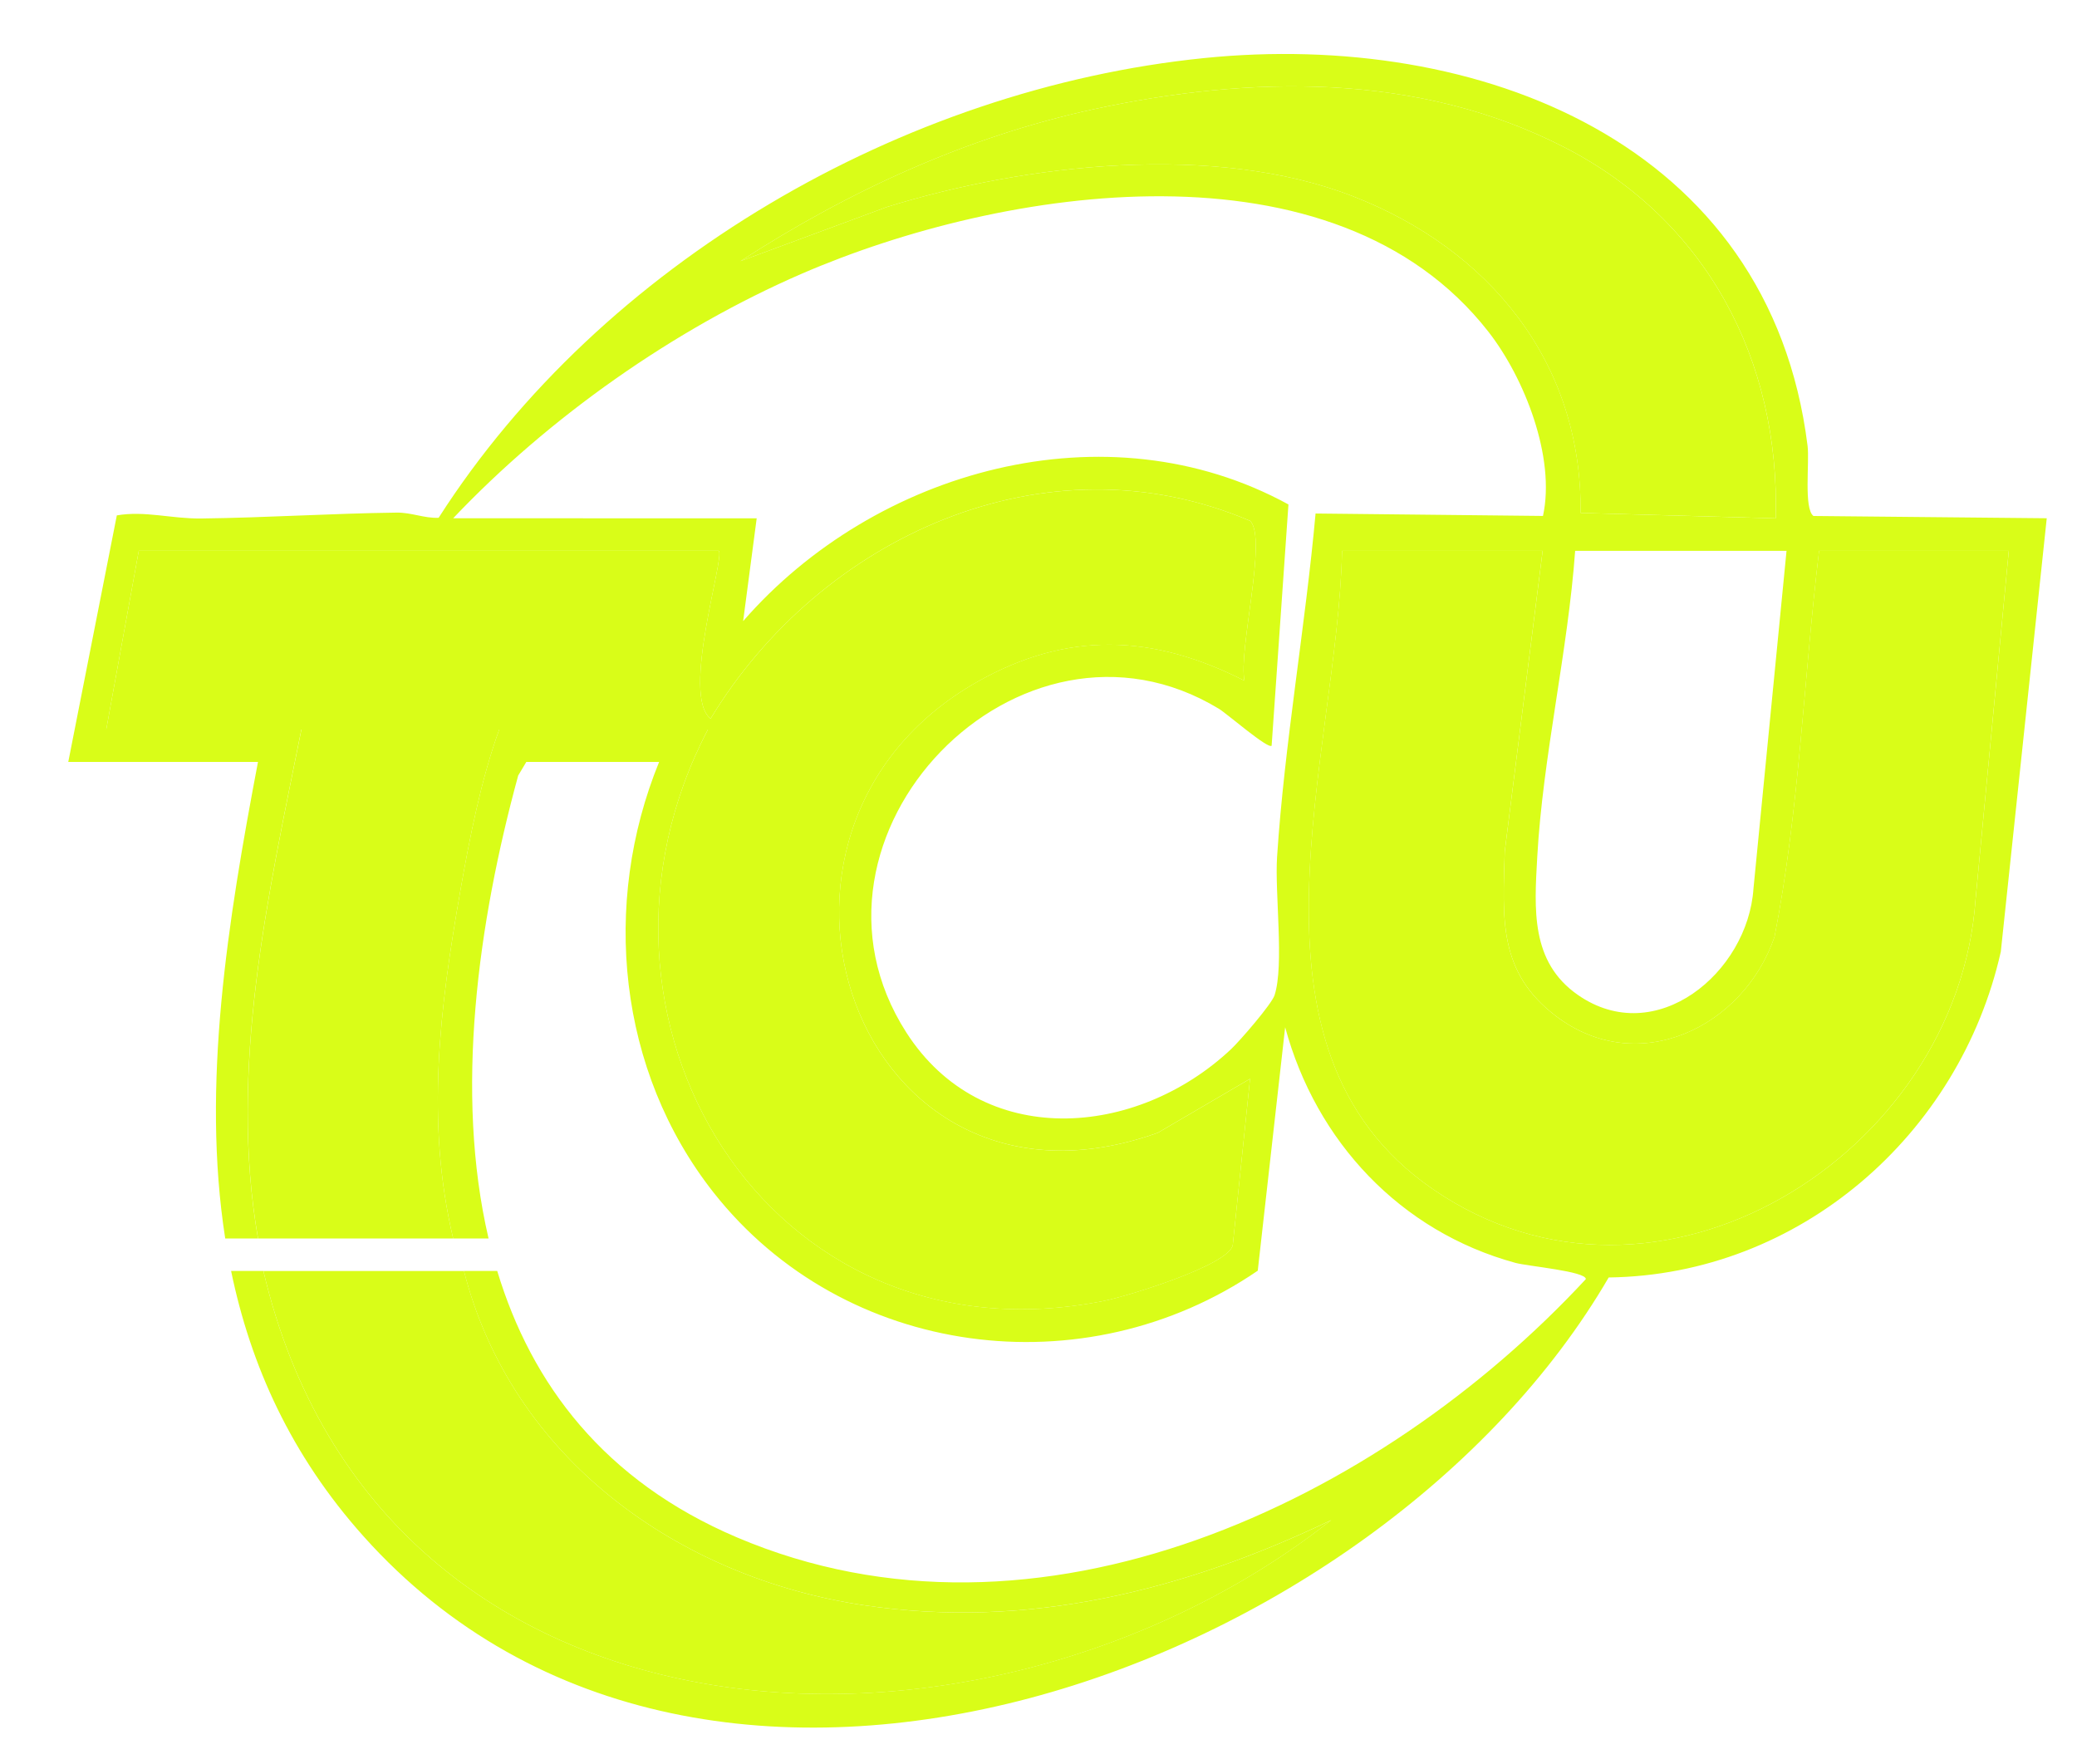
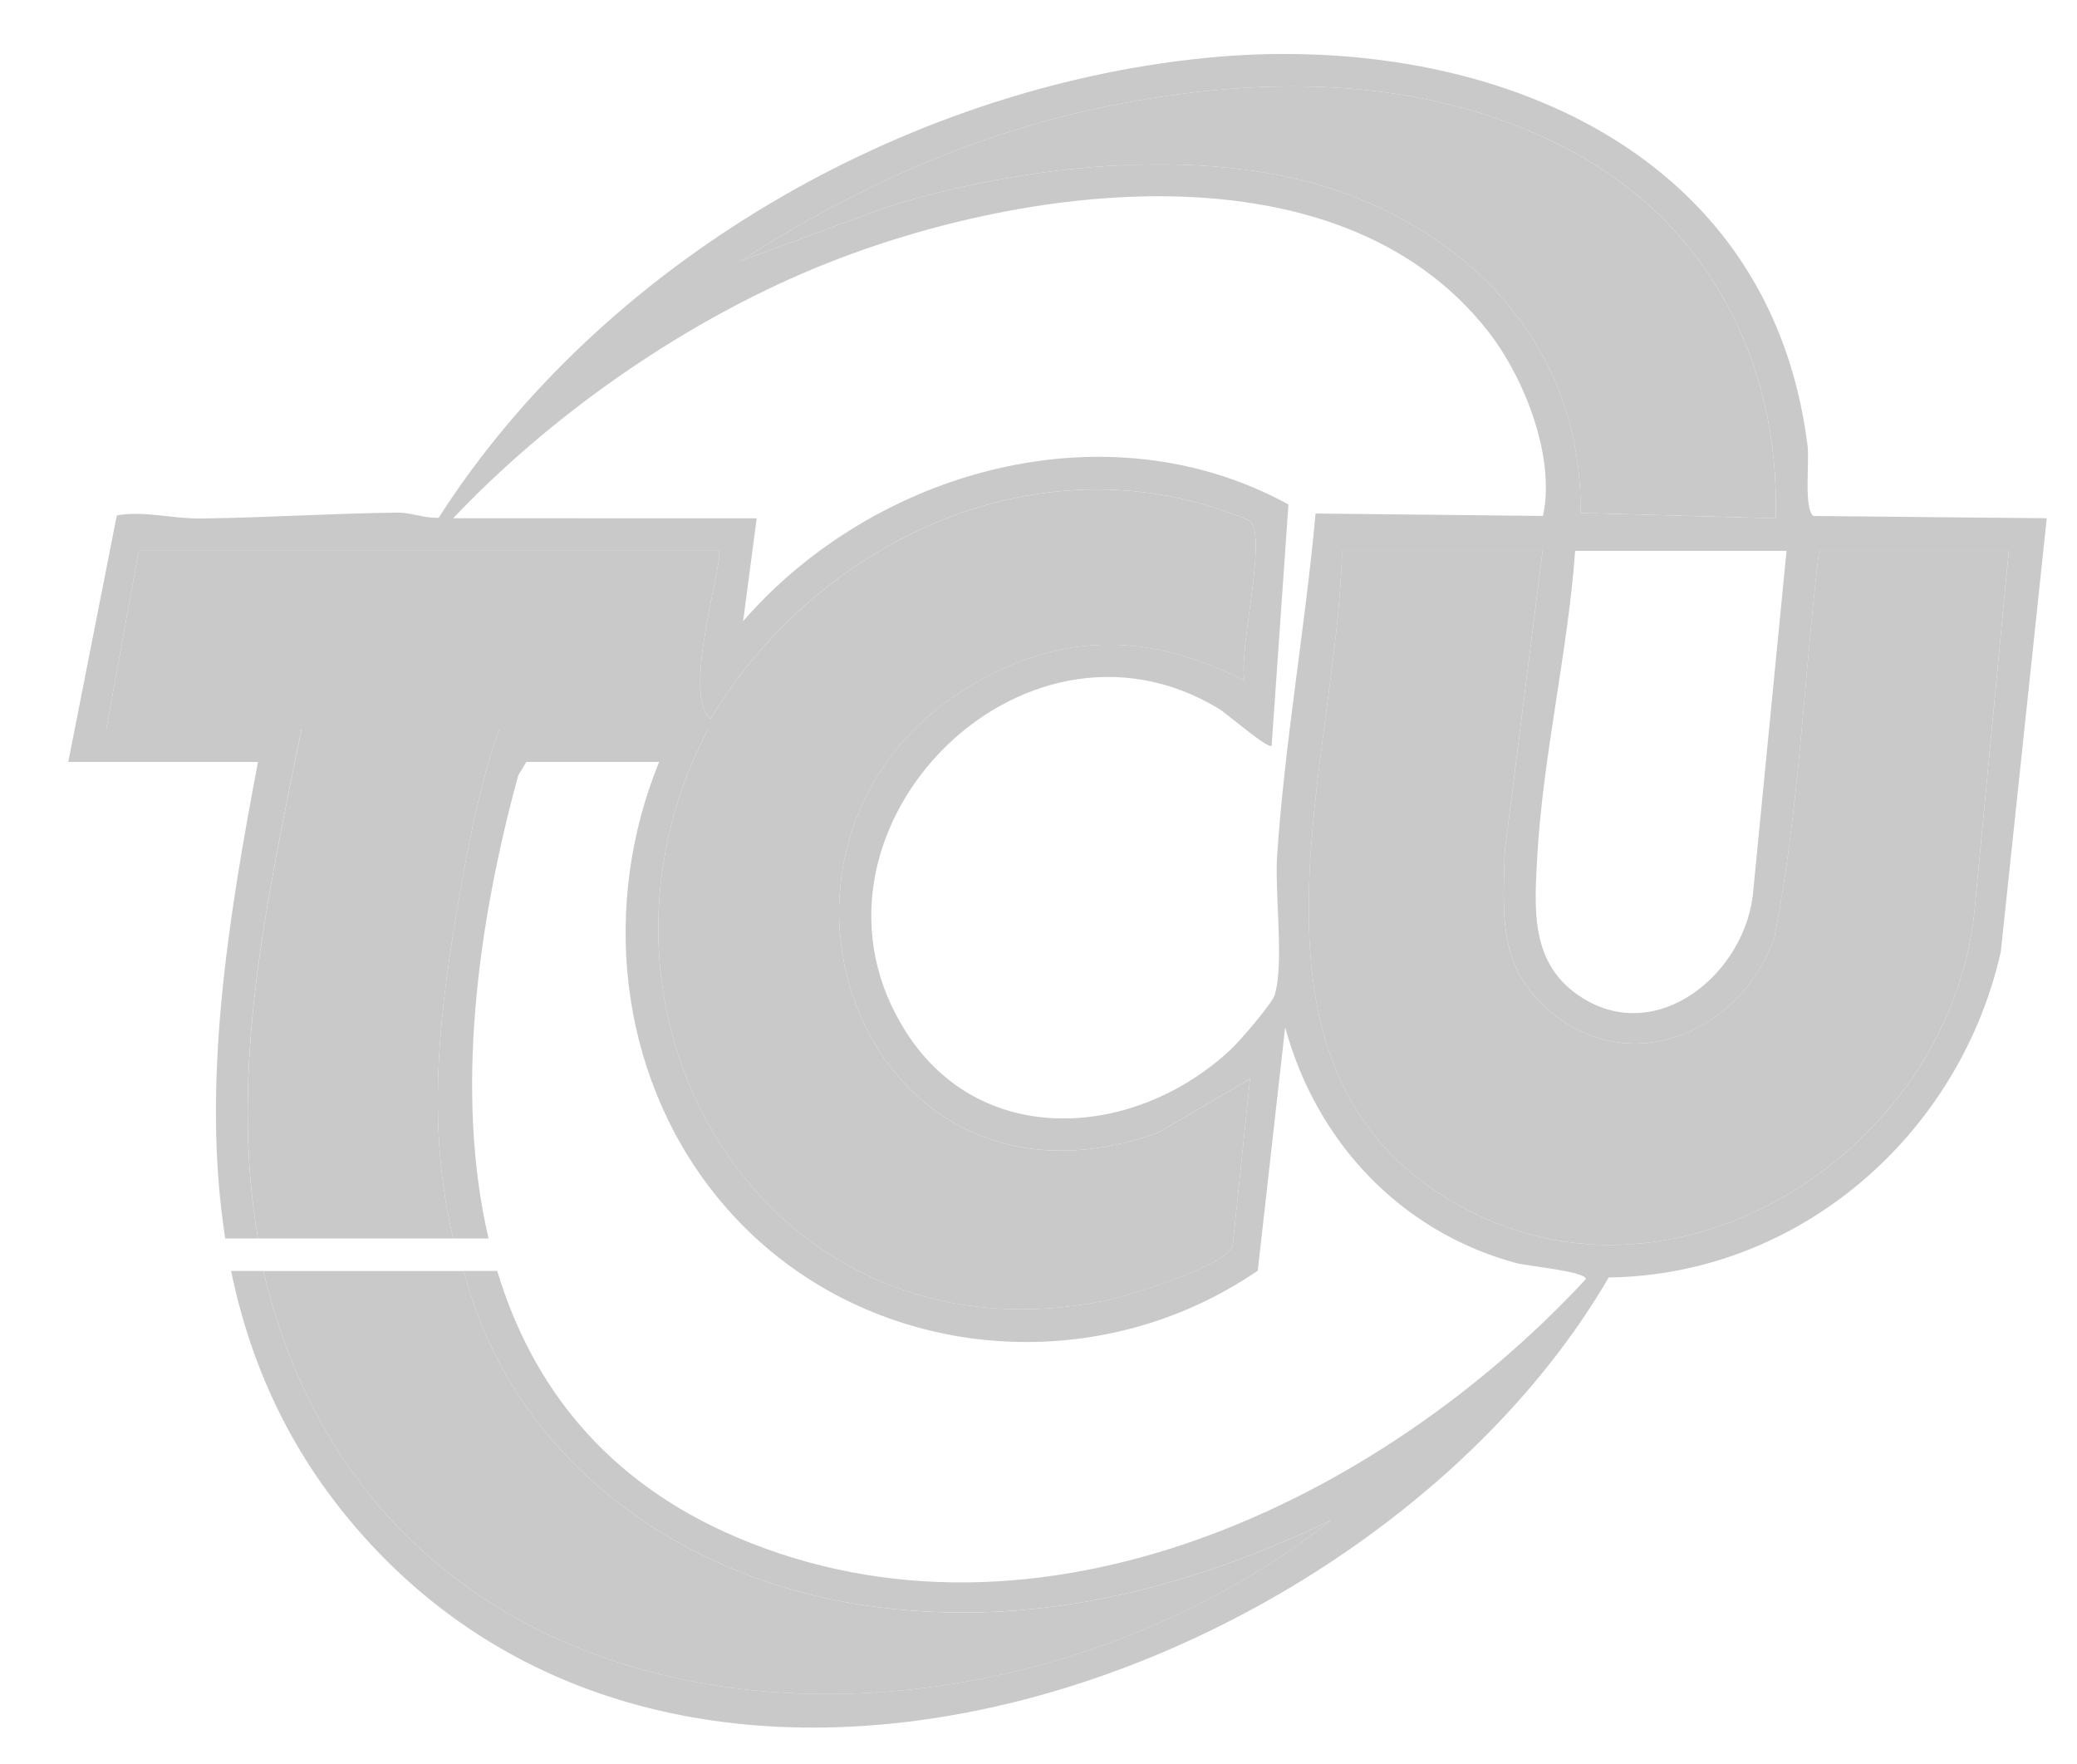
<svg xmlns="http://www.w3.org/2000/svg" width="530" height="450" viewBox="0 0 530 450" fill="none">
-   <path d="M462.76 131.66C460.23 129.81 461.77 117.94 461.25 113.76C451.6 36.18 377.02 7.73 307.21 14.82C230.43 22.62 153.53 67.1 111.93 132.11C108.19 132.27 105.07 130.74 101.17 130.79C84.57 131 67.9 132.09 51.37 132.29C43.72 132.38 36.93 130.26 29.81 131.5L17.42 194.41H65.83C58.15 234.89 51.35 276.83 57.47 315.99H65.83C58.31 272.67 68.37 228.51 76.9 186.12H27.11L35.41 140.53H183.41C185.07 141.95 173.7 177.43 181.33 183.35C209.36 137.04 266.8 110.65 319 132.89C323.48 137.28 315.93 165.98 317.57 173.68C294.26 161.84 272.43 160.91 249.38 173.96C182.38 211.91 218.17 316.49 295.43 289.03L318.98 275.25L314.56 317.8C313.04 323 287.53 330.76 281.67 331.92C195.41 349.05 142.26 259.26 180.65 186.12H127.4C122.8 198.69 119.83 213.82 117.46 227.31C112.24 257.09 108.56 286.11 115.64 315.99H124.67C115.96 278.73 121.95 235.5 132.23 197.87L134.3 194.41H168.19C153.39 230.62 157.67 273.25 182.05 304.22C215.37 346.56 276.83 354.4 320.95 324.21L327.94 262.1C335.85 291.24 357.32 314.2 386.71 322.22C389.83 323.07 404.72 324.37 404.67 326.36C351.96 383.19 264.82 424.96 187.99 392.23C154.24 377.85 135.63 353.24 126.88 324.28H118.39C130.54 371.97 172.95 402.49 220.43 409.56C262.32 415.79 302.13 405.83 339.69 387.85C251.02 457.75 96.98 451.11 67.21 324.28H58.97C63.95 348.38 74.25 371.29 92.78 392C180.4 489.91 352.09 426.29 410.5 325.94C459.16 325.31 500.07 289.52 510.56 242.81L522.28 132.23L462.75 131.65L462.76 131.66ZM278.83 27.92C318.9 19.21 361.92 18.43 399.21 37.58C435.41 56.16 454.25 91.86 453.12 132.25L403.33 130.87C403.76 92.43 379.99 63.58 345.22 50.07C310.06 36.4 261.78 41.78 226.3 52.82L188.95 66.63C216.34 48.86 246.72 34.9 278.83 27.92ZM455.88 140.54L447.44 226.75C446 248.16 422.54 267.72 402.62 253.84C390.52 245.41 391.53 231.97 392.27 218.61C393.67 193.24 400.1 166.13 401.94 140.54H455.88ZM325.25 253.9C324.52 256.19 316.38 265.58 314.15 267.68C290.02 290.38 250.58 293.58 231.24 263.38C199.15 213.28 260.24 149.99 311.08 180.87C313.07 182.08 323.63 191.25 324.49 190.26L328.78 128.71C282.38 103.3 223.24 119.87 189.63 158.48L193.09 132.25L115.64 132.23C140.02 106.52 171.94 83.98 204.61 69.83C255.9 47.63 340.58 34.43 379.78 84.61C389.05 96.47 396.98 116.77 393.73 131.64L335.7 131.02C333.09 159.88 327.76 189.79 325.88 218.6C325.27 228.03 327.72 246.16 325.25 253.89V253.9ZM504.12 229.47C499.58 294.67 422.81 342.88 365.53 303.33C313.36 267.31 341.33 192.68 342.47 140.54H393.65L383.98 217.23C383.47 234.41 382.25 248.08 397.14 259.32C418.05 275.11 444.93 262.1 452.82 239.02C459.15 206.71 460.24 173.29 464.19 140.54H512.6L504.12 229.47Z" fill="#D9FD18" />
-   <path d="M183.41 140.54C185.07 141.96 173.7 177.44 181.33 183.36C209.36 137.05 266.8 110.66 319 132.9C323.48 137.29 315.93 165.99 317.57 173.69C294.26 161.85 272.43 160.92 249.38 173.97C182.38 211.92 218.17 316.5 295.43 289.04L318.98 275.26L314.56 317.81C313.04 323.01 287.53 330.77 281.67 331.93C195.41 349.06 142.26 259.27 180.65 186.13H127.4C122.8 198.7 119.83 213.83 117.46 227.32C112.24 257.1 108.56 286.12 115.64 316H65.85C58.33 272.68 68.39 228.52 76.92 186.13H27.11L35.41 140.54H183.41Z" fill="#D9FD18" />
-   <path d="M393.64 140.54L383.97 217.23C383.46 234.41 382.24 248.08 397.13 259.32C418.04 275.11 444.92 262.1 452.81 239.02C459.14 206.71 460.23 173.29 464.18 140.54H512.59L504.11 229.47C499.57 294.67 422.8 342.88 365.52 303.33C313.35 267.31 341.32 192.68 342.46 140.54H393.64Z" fill="#D9FD18" />
-   <path d="M118.4 324.29C130.55 371.98 172.96 402.5 220.44 409.57C262.33 415.8 302.14 405.84 339.7 387.86C251.03 457.76 96.99 451.12 67.22 324.29H118.4Z" fill="#D9FD18" />
-   <path d="M453.11 132.25L403.32 130.87C403.75 92.43 379.98 63.58 345.21 50.07C310.05 36.4 261.77 41.78 226.29 52.82L188.94 66.63C216.33 48.86 246.71 34.9 278.82 27.92C318.89 19.21 361.91 18.43 399.2 37.58C435.4 56.16 454.24 91.86 453.11 132.25Z" fill="#D9FD18" />
+   <path d="M462.76 131.66C460.23 129.81 461.77 117.94 461.25 113.76C451.6 36.18 377.02 7.73 307.21 14.82C230.43 22.62 153.53 67.1 111.93 132.11C108.19 132.27 105.07 130.74 101.17 130.79C84.57 131 67.9 132.09 51.37 132.29C43.72 132.38 36.93 130.26 29.81 131.5L17.42 194.41H65.83C58.15 234.89 51.35 276.83 57.47 315.99H65.83C58.31 272.67 68.37 228.51 76.9 186.12H27.11L35.41 140.53H183.41C185.07 141.95 173.7 177.43 181.33 183.35C209.36 137.04 266.8 110.65 319 132.89C323.48 137.28 315.93 165.98 317.57 173.68C294.26 161.84 272.43 160.91 249.38 173.96C182.38 211.91 218.17 316.49 295.43 289.03L318.98 275.25L314.56 317.8C313.04 323 287.53 330.76 281.67 331.92C195.41 349.05 142.26 259.26 180.65 186.12H127.4C122.8 198.69 119.83 213.82 117.46 227.31C112.24 257.09 108.56 286.11 115.64 315.99H124.67C115.96 278.73 121.95 235.5 132.23 197.87L134.3 194.41H168.19C153.39 230.62 157.67 273.25 182.05 304.22C215.37 346.56 276.83 354.4 320.95 324.21L327.94 262.1C335.85 291.24 357.32 314.2 386.71 322.22C389.83 323.07 404.72 324.37 404.67 326.36C351.96 383.19 264.82 424.96 187.99 392.23C154.24 377.85 135.63 353.24 126.88 324.28H118.39C130.54 371.97 172.95 402.49 220.43 409.56C262.32 415.79 302.13 405.83 339.69 387.85C251.02 457.75 96.98 451.11 67.21 324.28H58.97C63.95 348.38 74.25 371.29 92.78 392C180.4 489.91 352.09 426.29 410.5 325.94C459.16 325.31 500.07 289.52 510.56 242.81L522.28 132.23L462.75 131.65L462.76 131.66ZM278.83 27.92C318.9 19.21 361.92 18.43 399.21 37.58C435.41 56.16 454.25 91.86 453.12 132.25L403.33 130.87C403.76 92.43 379.99 63.58 345.22 50.07C310.06 36.4 261.78 41.78 226.3 52.82L188.95 66.63C216.34 48.86 246.72 34.9 278.83 27.92ZM455.88 140.54L447.44 226.75C446 248.16 422.54 267.72 402.62 253.84C390.52 245.41 391.53 231.97 392.27 218.61C393.67 193.24 400.1 166.13 401.94 140.54H455.88ZM325.25 253.9C324.52 256.19 316.38 265.58 314.15 267.68C290.02 290.38 250.58 293.58 231.24 263.38C199.15 213.28 260.24 149.99 311.08 180.87C313.07 182.08 323.63 191.25 324.49 190.26L328.78 128.71C282.38 103.3 223.24 119.87 189.63 158.48L193.09 132.25L115.64 132.23C140.02 106.52 171.94 83.98 204.61 69.83C255.9 47.63 340.58 34.43 379.78 84.61C389.05 96.47 396.98 116.77 393.73 131.64L335.7 131.02C333.09 159.88 327.76 189.79 325.88 218.6C325.27 228.03 327.72 246.16 325.25 253.89V253.9ZM504.12 229.47C499.58 294.67 422.81 342.88 365.53 303.33C313.36 267.31 341.33 192.68 342.47 140.54H393.65L383.98 217.23C383.47 234.41 382.25 248.08 397.14 259.32C418.05 275.11 444.93 262.1 452.82 239.02C459.15 206.71 460.24 173.29 464.19 140.54H512.6L504.12 229.47Z" fill="#C9C9C9" />
+   <path d="M183.41 140.54C185.07 141.96 173.7 177.44 181.33 183.36C209.36 137.05 266.8 110.66 319 132.9C323.48 137.29 315.93 165.99 317.57 173.69C294.26 161.85 272.43 160.92 249.38 173.97C182.38 211.92 218.17 316.5 295.43 289.04L318.98 275.26L314.56 317.81C313.04 323.01 287.53 330.77 281.67 331.93C195.41 349.06 142.26 259.27 180.65 186.13H127.4C122.8 198.7 119.83 213.83 117.46 227.32C112.24 257.1 108.56 286.12 115.64 316H65.85C58.33 272.68 68.39 228.52 76.92 186.13H27.11L35.41 140.54H183.41Z" fill="#C9C9C9" />
+   <path d="M393.64 140.54L383.97 217.23C383.46 234.41 382.24 248.08 397.13 259.32C418.04 275.11 444.92 262.1 452.81 239.02C459.14 206.71 460.23 173.29 464.18 140.54H512.59L504.11 229.47C499.57 294.67 422.8 342.88 365.52 303.33C313.35 267.31 341.32 192.68 342.46 140.54H393.64Z" fill="#C9C9C9" />
+   <path d="M118.4 324.29C130.55 371.98 172.96 402.5 220.44 409.57C262.33 415.8 302.14 405.84 339.7 387.86C251.03 457.76 96.99 451.12 67.22 324.29H118.4Z" fill="#C9C9C9" />
+   <path d="M453.11 132.25L403.32 130.87C403.75 92.43 379.98 63.58 345.21 50.07C310.05 36.4 261.77 41.78 226.29 52.82L188.94 66.63C216.33 48.86 246.71 34.9 278.82 27.92C318.89 19.21 361.91 18.43 399.2 37.58C435.4 56.16 454.24 91.86 453.11 132.25Z" fill="#C9C9C9" />
</svg>
